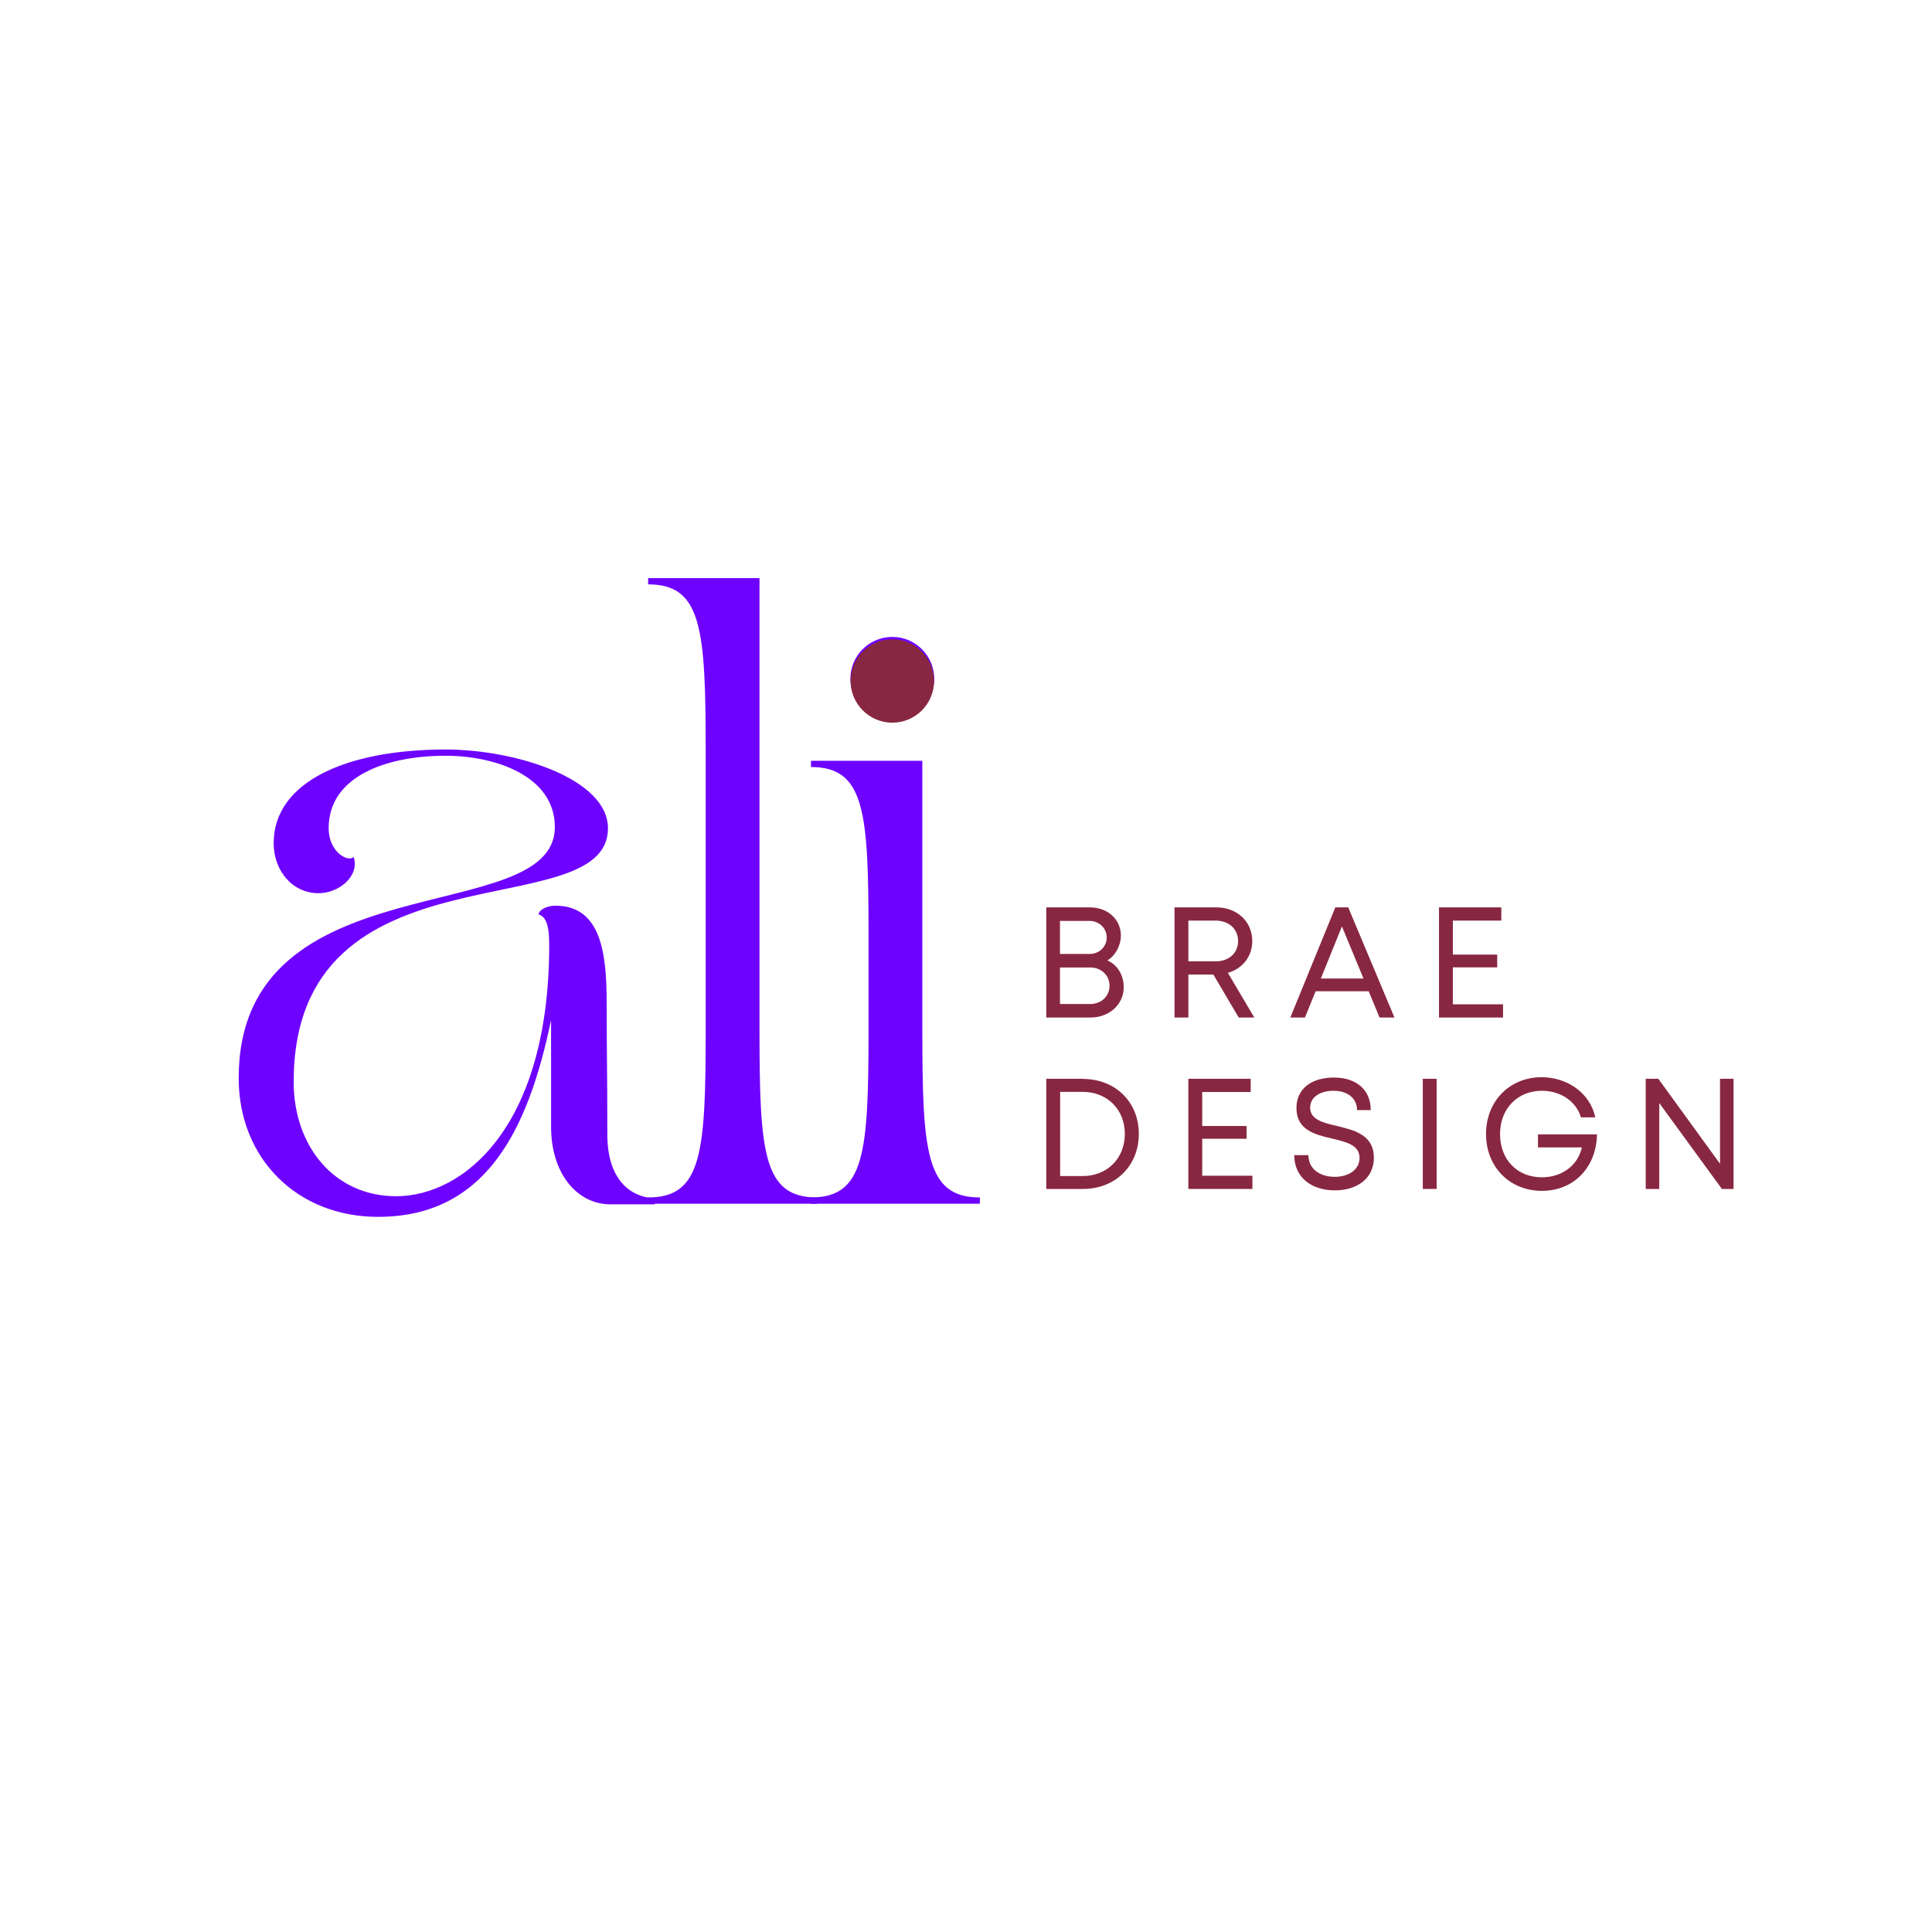
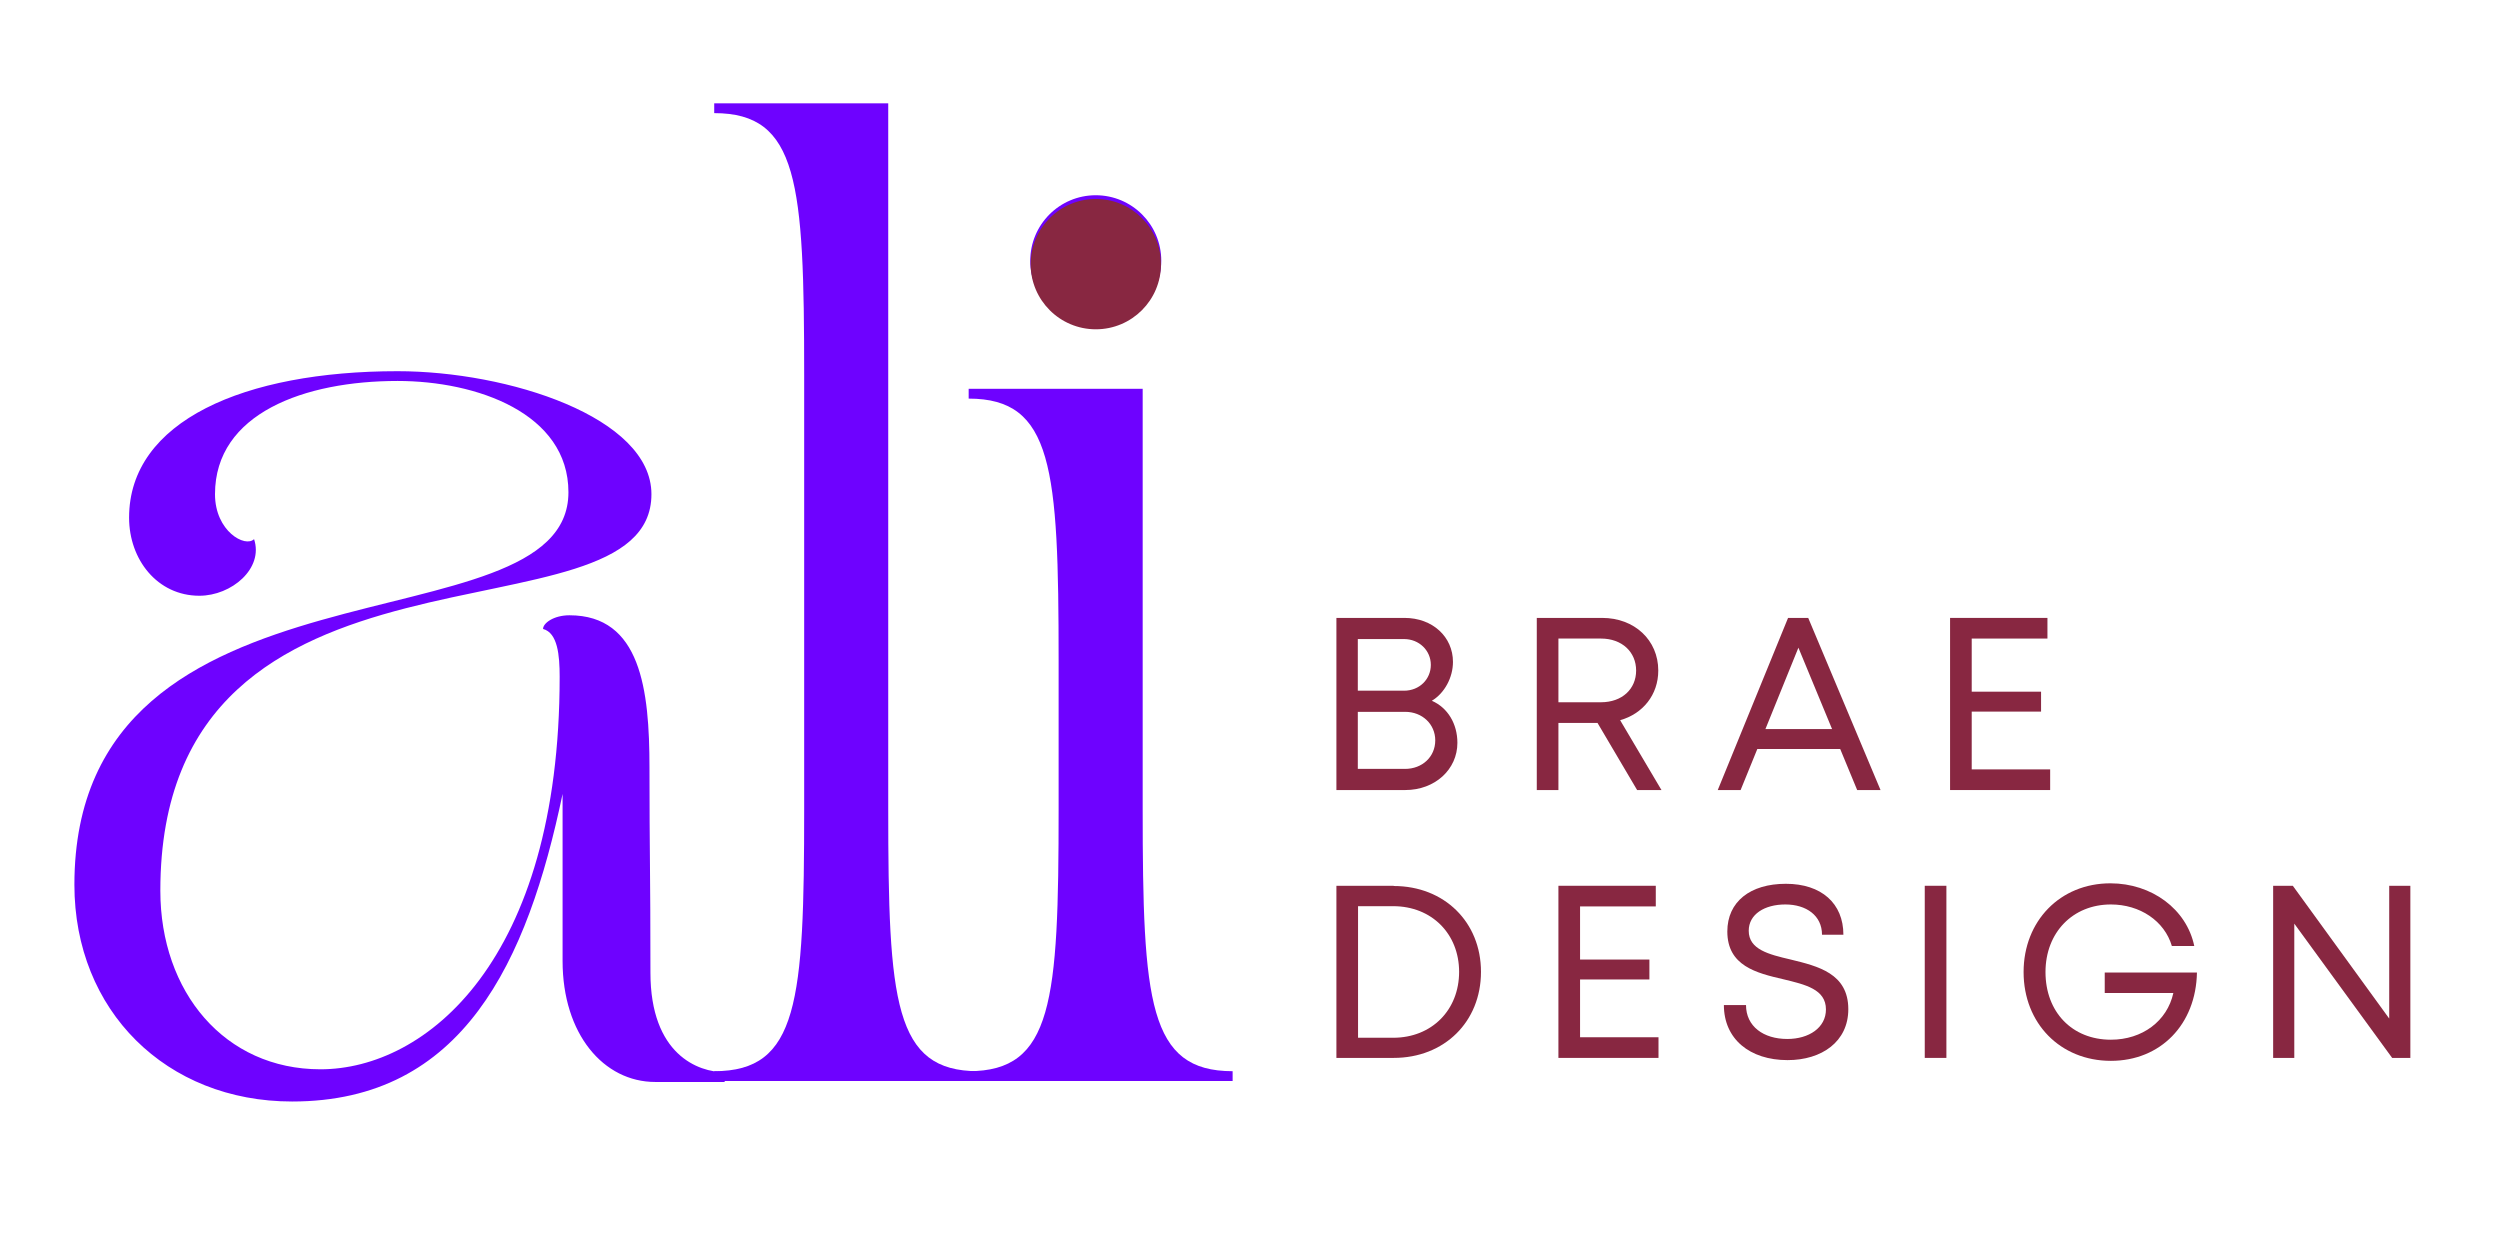
- <svg xmlns="http://www.w3.org/2000/svg" width="500" zoomAndPan="magnify" viewBox="0 0 375 375" height="500" preserveAspectRatio="xMidYMid meet" version="1.0">
+ <svg xmlns="http://www.w3.org/2000/svg" width="500" zoomAndPan="magnify" viewBox="0 0 375 187.5" height="250" preserveAspectRatio="xMidYMid meet" version="1.0">
  <defs>
    <g />
-     <clipPath id="98a9eb635b">
-       <path d="M 165.105 124.086 L 181.297 124.086 L 181.297 140.273 L 165.105 140.273 Z M 165.105 124.086 " clip-rule="nonzero" />
+     <clipPath id="be8b5be031">
+       <path d="M 154.598 29.844 L 174.148 29.844 L 174.148 49.395 L 154.598 49.395 Z M 154.598 29.844 " clip-rule="nonzero" />
    </clipPath>
-     <clipPath id="085b1fa974">
-       <path d="M 173.203 124.086 C 168.73 124.086 165.105 127.707 165.105 132.18 C 165.105 136.648 168.73 140.273 173.203 140.273 C 177.672 140.273 181.297 136.648 181.297 132.18 C 181.297 127.707 177.672 124.086 173.203 124.086 Z M 173.203 124.086 " clip-rule="nonzero" />
+     <clipPath id="c307f948b5">
+       <path d="M 164.375 29.844 C 158.977 29.844 154.598 34.219 154.598 39.621 C 154.598 45.02 158.977 49.395 164.375 49.395 C 169.773 49.395 174.148 45.02 174.148 39.621 C 174.148 34.219 169.773 29.844 164.375 29.844 Z M 164.375 29.844 " clip-rule="nonzero" />
    </clipPath>
  </defs>
  <g fill="#6e02ff" fill-opacity="1">
-     <g transform="translate(39.05353, 233.7647)">
+     <g transform="translate(2.374754, 162.2962)">
      <g>
-         <path d="M 7.277 -24.496 C 7.277 -8.852 18.676 2.426 34.32 2.426 C 55.543 2.426 63.547 -14.918 67.91 -35.773 L 67.91 -15.039 C 67.91 -5.941 73.004 0 79.434 0 L 88.043 0 L 88.043 -1.211 C 84.77 -1.211 78.828 -3.395 78.828 -13.582 C 78.828 -26.438 78.703 -28.258 78.703 -39.051 C 78.703 -48.75 77.613 -57.969 68.762 -57.969 C 66.82 -57.969 65.488 -56.996 65.488 -56.27 C 67.305 -55.785 67.547 -52.996 67.547 -50.328 C 67.547 -15.039 50.934 -1.578 37.836 -1.578 C 25.953 -1.578 17.949 -11.156 17.949 -23.77 C 17.949 -71.188 78.949 -53.48 78.949 -73.004 C 78.949 -82.586 61.121 -88.285 47.418 -88.285 C 28.379 -88.285 14.066 -82.102 14.066 -70.094 C 14.066 -64.879 17.586 -60.395 22.801 -60.395 C 26.801 -60.395 30.805 -63.789 29.59 -67.426 C 28.5 -66.336 24.738 -68.398 24.738 -73.004 C 24.738 -83.07 35.895 -87.074 47.418 -87.074 C 57.238 -87.074 68.641 -83.07 68.641 -73.246 C 68.641 -53.238 7.277 -67.184 7.277 -24.496 Z M 7.277 -24.496 " />
+         <path d="M 8.785 -29.582 C 8.785 -10.691 22.555 2.93 41.445 2.93 C 67.074 2.93 76.738 -18.012 82.012 -43.203 L 82.012 -18.16 C 82.012 -7.176 88.164 0 95.926 0 L 106.324 0 L 106.324 -1.465 C 102.367 -1.465 95.191 -4.102 95.191 -16.402 C 95.191 -31.926 95.047 -34.121 95.047 -47.156 C 95.047 -58.871 93.727 -70.004 83.035 -70.004 C 80.695 -70.004 79.082 -68.832 79.082 -67.953 C 81.281 -67.367 81.574 -64 81.574 -60.777 C 81.574 -18.16 61.508 -1.902 45.691 -1.902 C 31.34 -1.902 21.676 -13.473 21.676 -28.703 C 21.676 -85.965 95.34 -64.586 95.34 -88.164 C 95.34 -99.73 73.812 -106.617 57.262 -106.617 C 34.27 -106.617 16.988 -99.145 16.988 -84.648 C 16.988 -78.352 21.234 -72.934 27.531 -72.934 C 32.367 -72.934 37.199 -77.031 35.734 -81.426 C 34.414 -80.109 29.875 -82.598 29.875 -88.164 C 29.875 -100.316 43.348 -105.152 57.262 -105.152 C 69.125 -105.152 82.891 -100.316 82.891 -88.457 C 82.891 -64.293 8.785 -81.133 8.785 -29.582 Z M 8.785 -29.582 " />
      </g>
    </g>
  </g>
  <g fill="#6e02ff" fill-opacity="1">
-     <g transform="translate(122.1589, 233.6399)">
+     <g transform="translate(102.7346, 162.1456)">
      <g>
-         <path d="M 3.645 0 L 36.43 0 L 36.43 -1.215 C 25.984 -1.215 25.258 -9.836 25.258 -33.758 L 25.258 -121.43 L 3.645 -121.43 L 3.645 -120.215 C 14.086 -120.215 14.816 -111.594 14.816 -87.672 L 14.816 -33.758 C 14.816 -9.836 14.086 -1.215 3.645 -1.215 Z M 3.645 0 " />
+         <path d="M 4.398 0 L 43.992 0 L 43.992 -1.465 C 31.383 -1.465 30.5 -11.879 30.5 -40.766 L 30.5 -146.645 L 4.398 -146.645 L 4.398 -145.176 C 17.012 -145.176 17.891 -134.766 17.891 -105.875 L 17.891 -40.766 C 17.891 -11.879 17.012 -1.465 4.398 -1.465 Z M 4.398 0 " />
      </g>
    </g>
  </g>
  <g fill="#6e02ff" fill-opacity="1">
-     <g transform="translate(153.7641, 233.6399)">
+     <g transform="translate(140.9017, 162.1456)">
      <g>
-         <path d="M 36.43 0 L 36.43 -1.215 C 25.984 -1.215 25.258 -9.836 25.258 -33.758 L 25.258 -85.973 L 3.645 -85.973 L 3.645 -84.758 C 14.086 -84.758 14.816 -76.137 14.816 -52.215 L 14.816 -33.758 C 14.816 -9.836 14.086 -1.215 3.645 -1.215 L 3.645 0 Z M 11.293 -101.879 C 11.293 -97.387 14.938 -93.746 19.43 -93.746 C 23.922 -93.746 27.566 -97.387 27.566 -101.879 C 27.566 -106.375 23.922 -110.016 19.43 -110.016 C 14.938 -110.016 11.293 -106.375 11.293 -101.879 Z M 11.293 -101.879 " />
+         <path d="M 43.992 0 L 43.992 -1.465 C 31.383 -1.465 30.5 -11.879 30.5 -40.766 L 30.5 -103.824 L 4.398 -103.824 L 4.398 -102.355 C 17.012 -102.355 17.891 -91.945 17.891 -63.055 L 17.891 -40.766 C 17.891 -11.879 17.012 -1.465 4.398 -1.465 L 4.398 0 Z M 13.637 -123.031 C 13.637 -117.605 18.035 -113.207 23.461 -113.207 C 28.887 -113.207 33.289 -117.605 33.289 -123.031 C 33.289 -128.457 28.887 -132.859 23.461 -132.859 C 18.035 -132.859 13.637 -128.457 13.637 -123.031 Z M 13.637 -123.031 " />
      </g>
    </g>
  </g>
  <g fill="#882741" fill-opacity="1">
-     <g transform="translate(200.1819, 197.5038)">
+     <g transform="translate(196.9569, 118.5068)">
      <g>
-         <path d="M 14.754 -11.086 C 16.34 -12.035 17.379 -13.988 17.379 -15.914 C 17.379 -19.027 14.844 -21.383 11.363 -21.383 L 2.902 -21.383 L 2.902 0 L 11.453 0 C 15.148 0 17.93 -2.566 17.93 -5.863 C 17.93 -8.215 16.738 -10.23 14.754 -11.086 Z M 14.629 -15.547 C 14.629 -13.777 13.227 -12.34 11.301 -12.34 L 5.559 -12.34 L 5.559 -18.754 L 11.301 -18.754 C 13.164 -18.754 14.629 -17.348 14.629 -15.547 Z M 11.422 -2.625 L 5.559 -2.625 L 5.559 -9.715 L 11.453 -9.715 C 13.562 -9.715 15.18 -8.188 15.18 -6.172 C 15.18 -4.125 13.562 -2.625 11.422 -2.625 Z M 11.422 -2.625 " />
+         <path d="M 17.816 -13.391 C 19.734 -14.531 20.988 -16.895 20.988 -19.219 C 20.988 -22.98 17.926 -25.82 13.723 -25.82 L 3.504 -25.82 L 3.504 0 L 13.832 0 C 18.297 0 21.652 -3.098 21.652 -7.082 C 21.652 -9.922 20.215 -12.355 17.816 -13.391 Z M 17.668 -18.773 C 17.668 -16.637 15.973 -14.902 13.648 -14.902 L 6.715 -14.902 L 6.715 -22.648 L 13.648 -22.648 C 15.898 -22.648 17.668 -20.953 17.668 -18.773 Z M 13.797 -3.172 L 6.715 -3.172 L 6.715 -11.73 L 13.832 -11.73 C 16.379 -11.73 18.332 -9.887 18.332 -7.449 C 18.332 -4.98 16.379 -3.172 13.797 -3.172 Z M 13.797 -3.172 " />
      </g>
    </g>
  </g>
  <g fill="#882741" fill-opacity="1">
-     <g transform="translate(225.071, 197.5038)">
+     <g transform="translate(227.0134, 118.5068)">
      <g>
-         <path d="M 15.363 0 L 18.387 0 L 13.258 -8.676 C 16.066 -9.469 17.992 -11.82 17.992 -14.844 C 17.992 -18.633 15.027 -21.383 11.027 -21.383 L 2.902 -21.383 L 2.902 0 L 5.59 0 L 5.59 -8.34 L 10.445 -8.34 Z M 5.59 -18.816 L 10.875 -18.816 C 13.5 -18.816 15.242 -17.137 15.242 -14.844 C 15.242 -12.555 13.5 -10.906 10.875 -10.906 L 5.59 -10.906 Z M 5.59 -18.816 " />
+         <path d="M 18.555 0 L 22.207 0 L 16.008 -10.477 C 19.402 -11.434 21.727 -14.273 21.727 -17.926 C 21.727 -22.5 18.148 -25.82 13.316 -25.82 L 3.504 -25.82 L 3.504 0 L 6.75 0 L 6.75 -10.07 L 12.613 -10.07 Z M 6.75 -22.723 L 13.133 -22.723 C 16.305 -22.723 18.406 -20.691 18.406 -17.926 C 18.406 -15.16 16.305 -13.168 13.133 -13.168 L 6.75 -13.168 Z M 6.75 -22.723 " />
      </g>
    </g>
  </g>
  <g fill="#882741" fill-opacity="1">
-     <g transform="translate(249.9295, 197.5038)">
+     <g transform="translate(257.0331, 118.5068)">
      <g>
-         <path d="M 17.84 0 L 20.738 0 L 11.758 -21.383 L 9.254 -21.383 L 0.52 0 L 3.359 0 L 5.438 -5.102 L 15.73 -5.102 Z M 10.539 -17.684 L 14.723 -7.574 L 6.445 -7.574 Z M 10.539 -17.684 " />
+         <path d="M 21.543 0 L 25.047 0 L 14.199 -25.82 L 11.176 -25.82 L 0.629 0 L 4.059 0 L 6.566 -6.16 L 18.996 -6.16 Z M 12.727 -21.355 L 17.777 -9.148 L 7.781 -9.148 Z M 12.727 -21.355 " />
      </g>
    </g>
  </g>
  <g fill="#882741" fill-opacity="1">
-     <g transform="translate(276.4065, 197.5038)">
+     <g transform="translate(289.0072, 118.5068)">
      <g>
-         <path d="M 5.59 -2.566 L 5.59 -9.742 L 14.203 -9.742 L 14.203 -12.219 L 5.59 -12.219 L 5.59 -18.816 L 14.996 -18.816 L 14.996 -21.383 L 2.902 -21.383 L 2.902 0 L 15.332 0 L 15.332 -2.566 Z M 5.59 -2.566 " />
+         <path d="M 6.75 -3.098 L 6.75 -11.766 L 17.152 -11.766 L 17.152 -14.754 L 6.75 -14.754 L 6.75 -22.723 L 18.109 -22.723 L 18.109 -25.82 L 3.504 -25.82 L 3.504 0 L 18.516 0 L 18.516 -3.098 Z M 6.75 -3.098 " />
      </g>
    </g>
  </g>
  <g fill="#882741" fill-opacity="1">
-     <g transform="translate(200.1819, 230.775)">
+     <g transform="translate(196.9569, 158.6858)">
      <g>
-         <path d="M 10.02 -21.383 L 2.902 -21.383 L 2.902 0 L 10.02 0 C 16.312 0 20.863 -4.488 20.863 -10.691 C 20.863 -16.859 16.312 -21.352 10.02 -21.352 Z M 9.957 -2.504 L 5.59 -2.504 L 5.59 -18.848 L 9.957 -18.848 C 14.754 -18.848 18.145 -15.395 18.145 -10.691 C 18.145 -5.957 14.754 -2.504 9.957 -2.504 Z M 9.957 -2.504 " />
+         <path d="M 12.098 -25.82 L 3.504 -25.82 L 3.504 0 L 12.098 0 C 19.695 0 25.191 -5.422 25.191 -12.91 C 25.191 -20.359 19.695 -25.785 12.098 -25.785 Z M 12.023 -3.023 L 6.75 -3.023 L 6.75 -22.758 L 12.023 -22.758 C 17.816 -22.758 21.91 -18.59 21.91 -12.91 C 21.91 -7.191 17.816 -3.023 12.023 -3.023 Z M 12.023 -3.023 " />
      </g>
    </g>
  </g>
  <g fill="#882741" fill-opacity="1">
-     <g transform="translate(227.7582, 230.775)">
+     <g transform="translate(230.2585, 158.6858)">
      <g>
-         <path d="M 5.59 -2.566 L 5.59 -9.742 L 14.203 -9.742 L 14.203 -12.219 L 5.59 -12.219 L 5.59 -18.816 L 14.996 -18.816 L 14.996 -21.383 L 2.902 -21.383 L 2.902 0 L 15.332 0 L 15.332 -2.566 Z M 5.59 -2.566 " />
+         <path d="M 6.75 -3.098 L 6.75 -11.766 L 17.152 -11.766 L 17.152 -14.754 L 6.75 -14.754 L 6.75 -22.723 L 18.109 -22.723 L 18.109 -25.82 L 3.504 -25.82 L 3.504 0 L 18.516 0 L 18.516 -3.098 Z M 6.75 -3.098 " />
      </g>
    </g>
  </g>
  <g fill="#882741" fill-opacity="1">
-     <g transform="translate(249.8379, 230.775)">
+     <g transform="translate(256.9225, 158.6858)">
      <g>
-         <path d="M 9.285 0.273 C 13.531 0.273 16.828 -2.016 16.828 -6.047 C 16.828 -10.508 13.043 -11.395 9.684 -12.219 C 6.934 -12.859 4.461 -13.469 4.461 -15.793 C 4.461 -17.84 6.414 -19.059 9.012 -19.059 C 11.605 -19.059 13.562 -17.684 13.562 -15.305 L 16.219 -15.305 C 16.219 -19.184 13.5 -21.625 9.07 -21.625 C 4.645 -21.625 1.801 -19.395 1.801 -15.699 C 1.801 -11.422 5.438 -10.539 8.734 -9.773 C 11.516 -9.102 14.051 -8.523 14.051 -6.016 C 14.051 -3.758 11.941 -2.352 9.254 -2.352 C 6.293 -2.352 4.125 -3.91 4.125 -6.566 L 1.375 -6.566 C 1.375 -2.352 4.582 0.273 9.285 0.273 Z M 9.285 0.273 " />
+         <path d="M 11.215 0.332 C 16.34 0.332 20.324 -2.434 20.324 -7.305 C 20.324 -12.688 15.75 -13.758 11.691 -14.754 C 8.375 -15.527 5.387 -16.266 5.387 -19.07 C 5.387 -21.543 7.746 -23.016 10.883 -23.016 C 14.016 -23.016 16.379 -21.355 16.379 -18.48 L 19.586 -18.48 C 19.586 -23.164 16.305 -26.117 10.957 -26.117 C 5.605 -26.117 2.176 -23.422 2.176 -18.961 C 2.176 -13.797 6.566 -12.727 10.551 -11.805 C 13.906 -10.992 16.969 -10.293 16.969 -7.266 C 16.969 -4.535 14.422 -2.84 11.176 -2.84 C 7.598 -2.84 4.98 -4.723 4.98 -7.93 L 1.66 -7.93 C 1.66 -2.84 5.531 0.332 11.215 0.332 Z M 11.215 0.332 " />
      </g>
    </g>
  </g>
  <g fill="#882741" fill-opacity="1">
-     <g transform="translate(273.2613, 230.775)">
+     <g transform="translate(285.209, 158.6858)">
      <g>
-         <path d="M 2.902 0 L 5.59 0 L 5.59 -21.383 L 2.902 -21.383 Z M 2.902 0 " />
+         <path d="M 3.504 0 L 6.75 0 L 6.75 -25.82 L 3.504 -25.82 Z M 3.504 0 " />
      </g>
    </g>
  </g>
  <g fill="#882741" fill-opacity="1">
-     <g transform="translate(286.9741, 230.775)">
+     <g transform="translate(301.7689, 158.6858)">
      <g>
-         <path d="M 11.547 -10.598 L 11.547 -8.062 L 20.066 -8.062 C 19.305 -4.582 16.219 -2.262 12.309 -2.262 C 7.484 -2.262 4.184 -5.711 4.184 -10.66 C 4.184 -15.578 7.574 -19.059 12.309 -19.059 C 15.914 -19.059 18.969 -17.012 19.883 -13.898 L 22.664 -13.898 C 21.719 -18.48 17.379 -21.688 12.25 -21.688 C 6.016 -21.688 1.465 -17.012 1.465 -10.66 C 1.465 -4.309 6.016 0.367 12.309 0.367 C 18.48 0.367 22.879 -4.152 23 -10.598 Z M 11.547 -10.598 " />
+         <path d="M 13.941 -12.801 L 13.941 -9.738 L 24.234 -9.738 C 23.312 -5.531 19.586 -2.73 14.863 -2.73 C 9.035 -2.73 5.055 -6.898 5.055 -12.875 C 5.055 -18.812 9.148 -23.016 14.863 -23.016 C 19.219 -23.016 22.906 -20.547 24.012 -16.781 L 27.371 -16.781 C 26.227 -22.316 20.988 -26.188 14.793 -26.188 C 7.266 -26.188 1.77 -20.547 1.77 -12.875 C 1.77 -5.199 7.266 0.441 14.863 0.441 C 22.316 0.441 27.629 -5.016 27.773 -12.801 Z M 13.941 -12.801 " />
      </g>
    </g>
  </g>
  <g fill="#882741" fill-opacity="1">
-     <g transform="translate(316.5352, 230.775)">
+     <g transform="translate(337.4675, 158.6858)">
      <g>
-         <path d="M 17.32 -21.383 L 17.32 -4.887 L 5.344 -21.383 L 2.902 -21.383 L 2.902 0 L 5.527 0 L 5.527 -16.676 L 17.684 0 L 19.945 0 L 19.945 -21.383 Z M 17.32 -21.383 " />
+         <path d="M 20.914 -25.82 L 20.914 -5.902 L 6.453 -25.82 L 3.504 -25.82 L 3.504 0 L 6.676 0 L 6.676 -20.141 L 21.355 0 L 24.086 0 L 24.086 -25.82 Z M 20.914 -25.82 " />
      </g>
    </g>
  </g>
-   <g clip-path="url(#98a9eb635b)">
-     <g clip-path="url(#085b1fa974)">
-       <path fill="#882741" d="M 165.105 124.086 L 181.297 124.086 L 181.297 140.273 L 165.105 140.273 Z M 165.105 124.086 " fill-opacity="1" fill-rule="nonzero" />
+   <g clip-path="url(#be8b5be031)">
+     <g clip-path="url(#c307f948b5)">
+       <path fill="#882741" d="M 154.598 29.844 L 174.148 29.844 L 174.148 49.395 L 154.598 49.395 Z M 154.598 29.844 " fill-opacity="1" fill-rule="nonzero" />
    </g>
  </g>
</svg>
